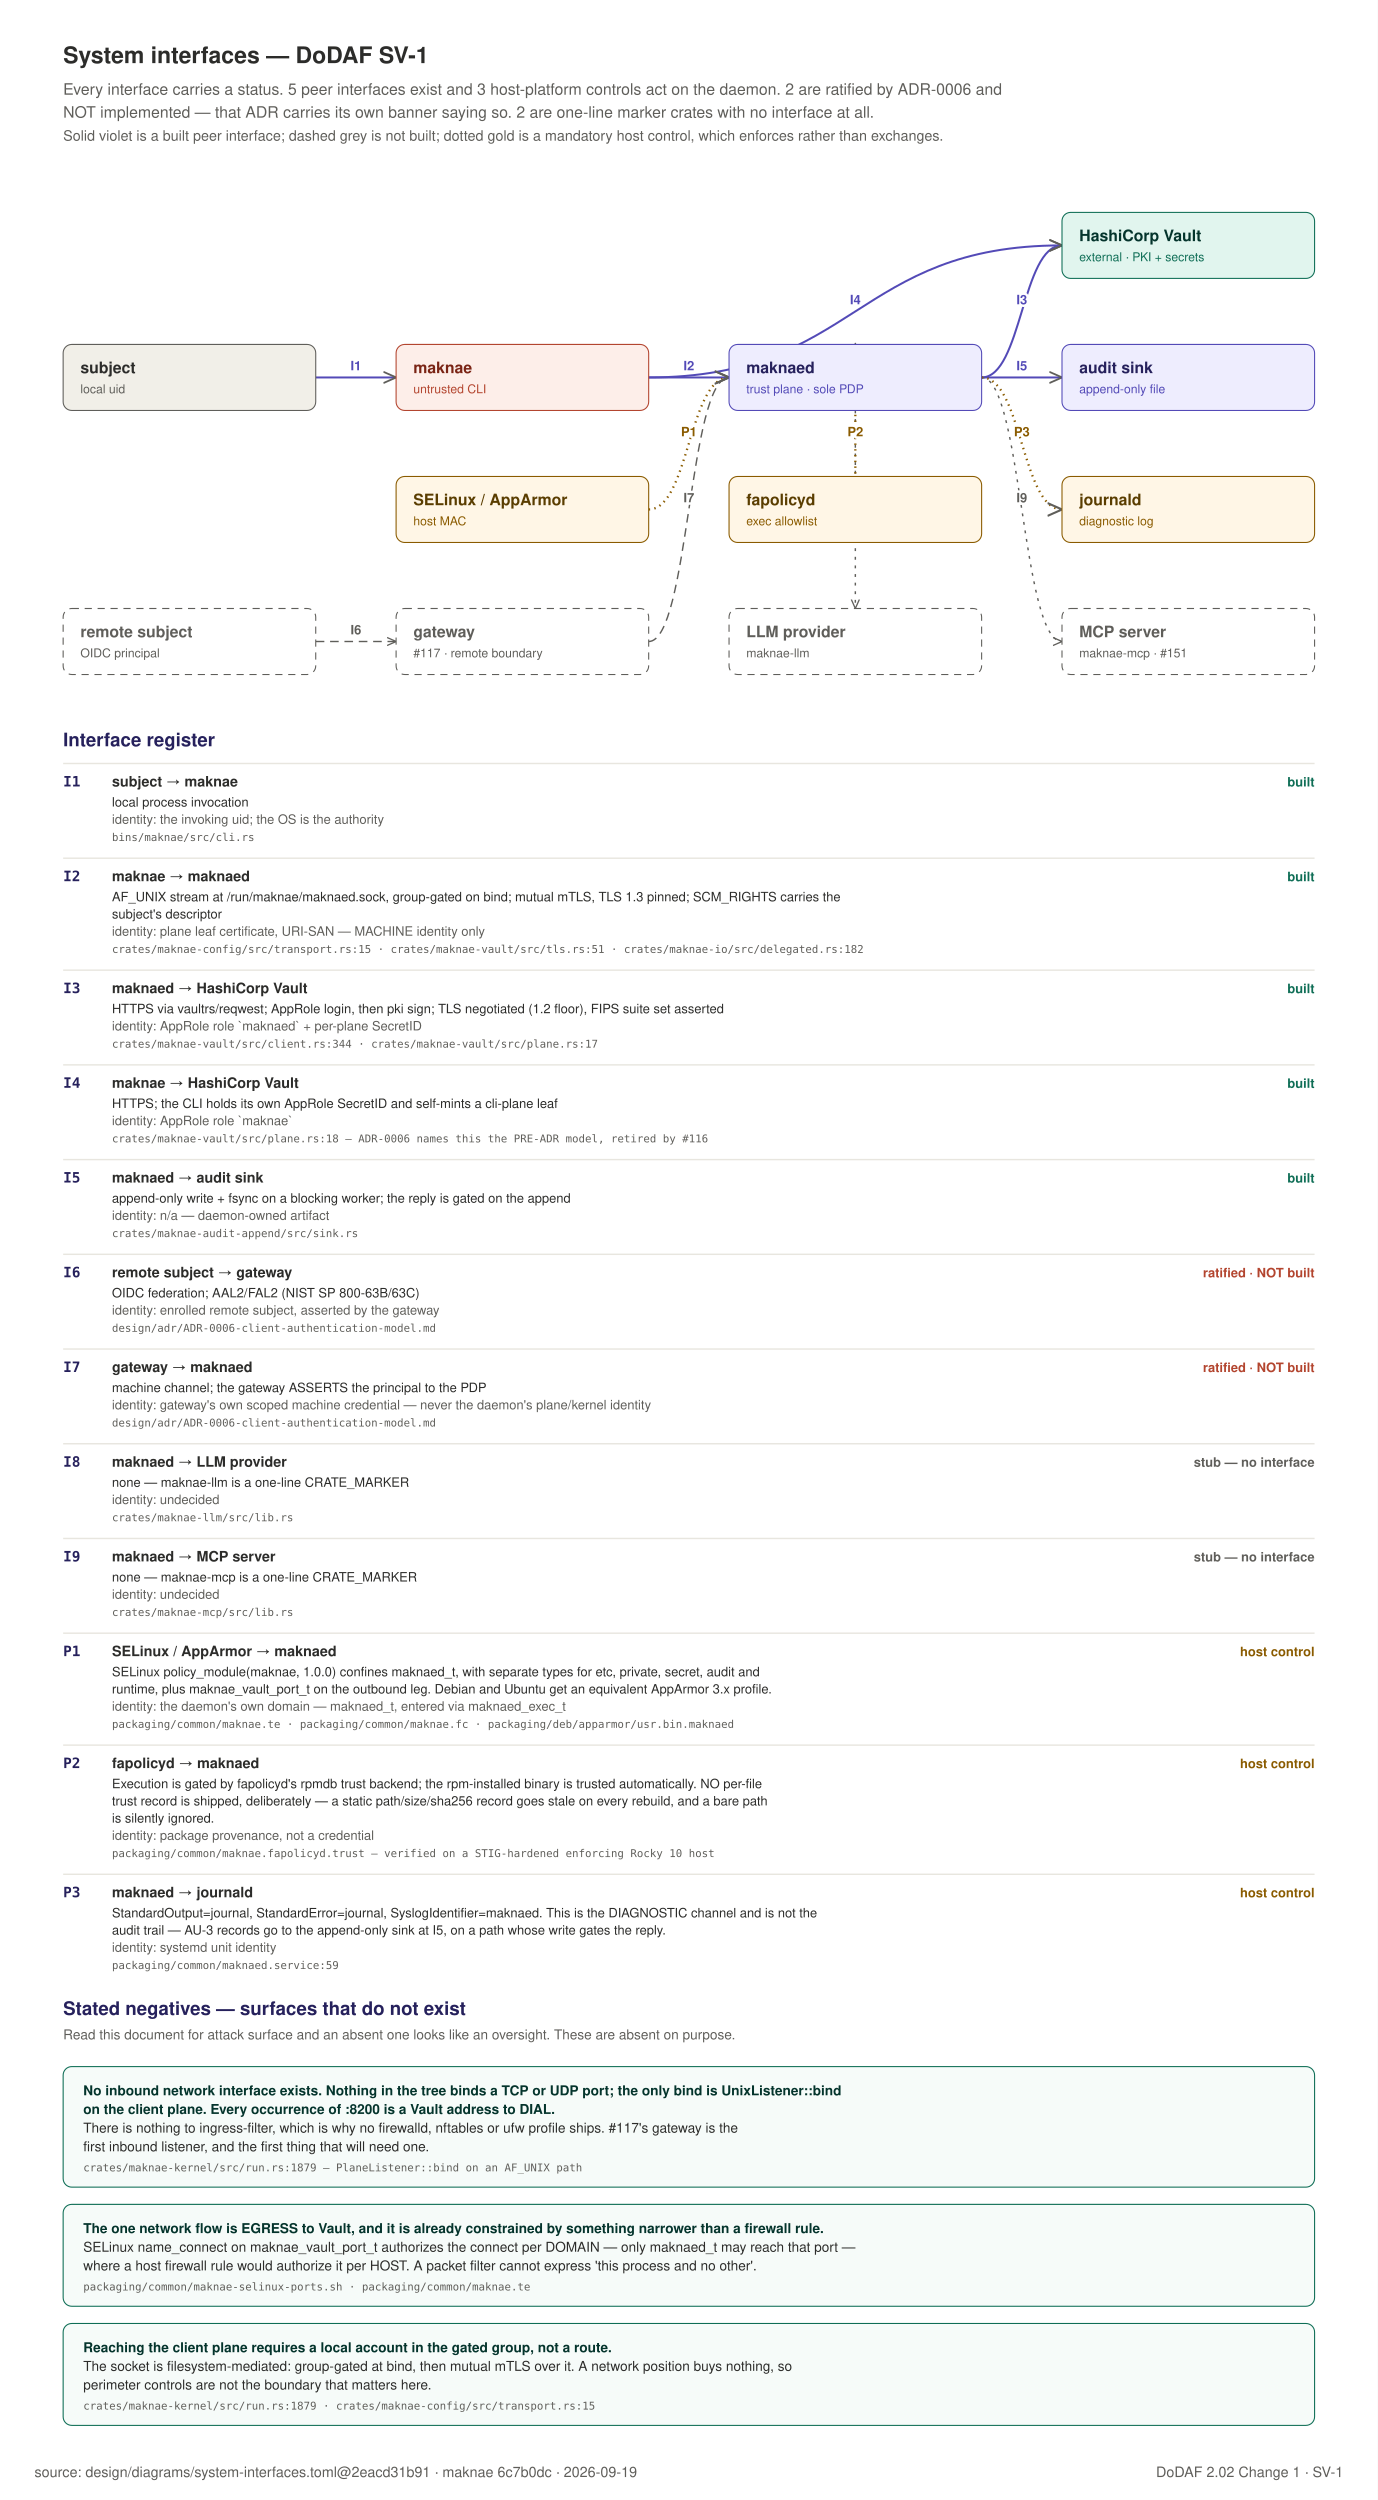
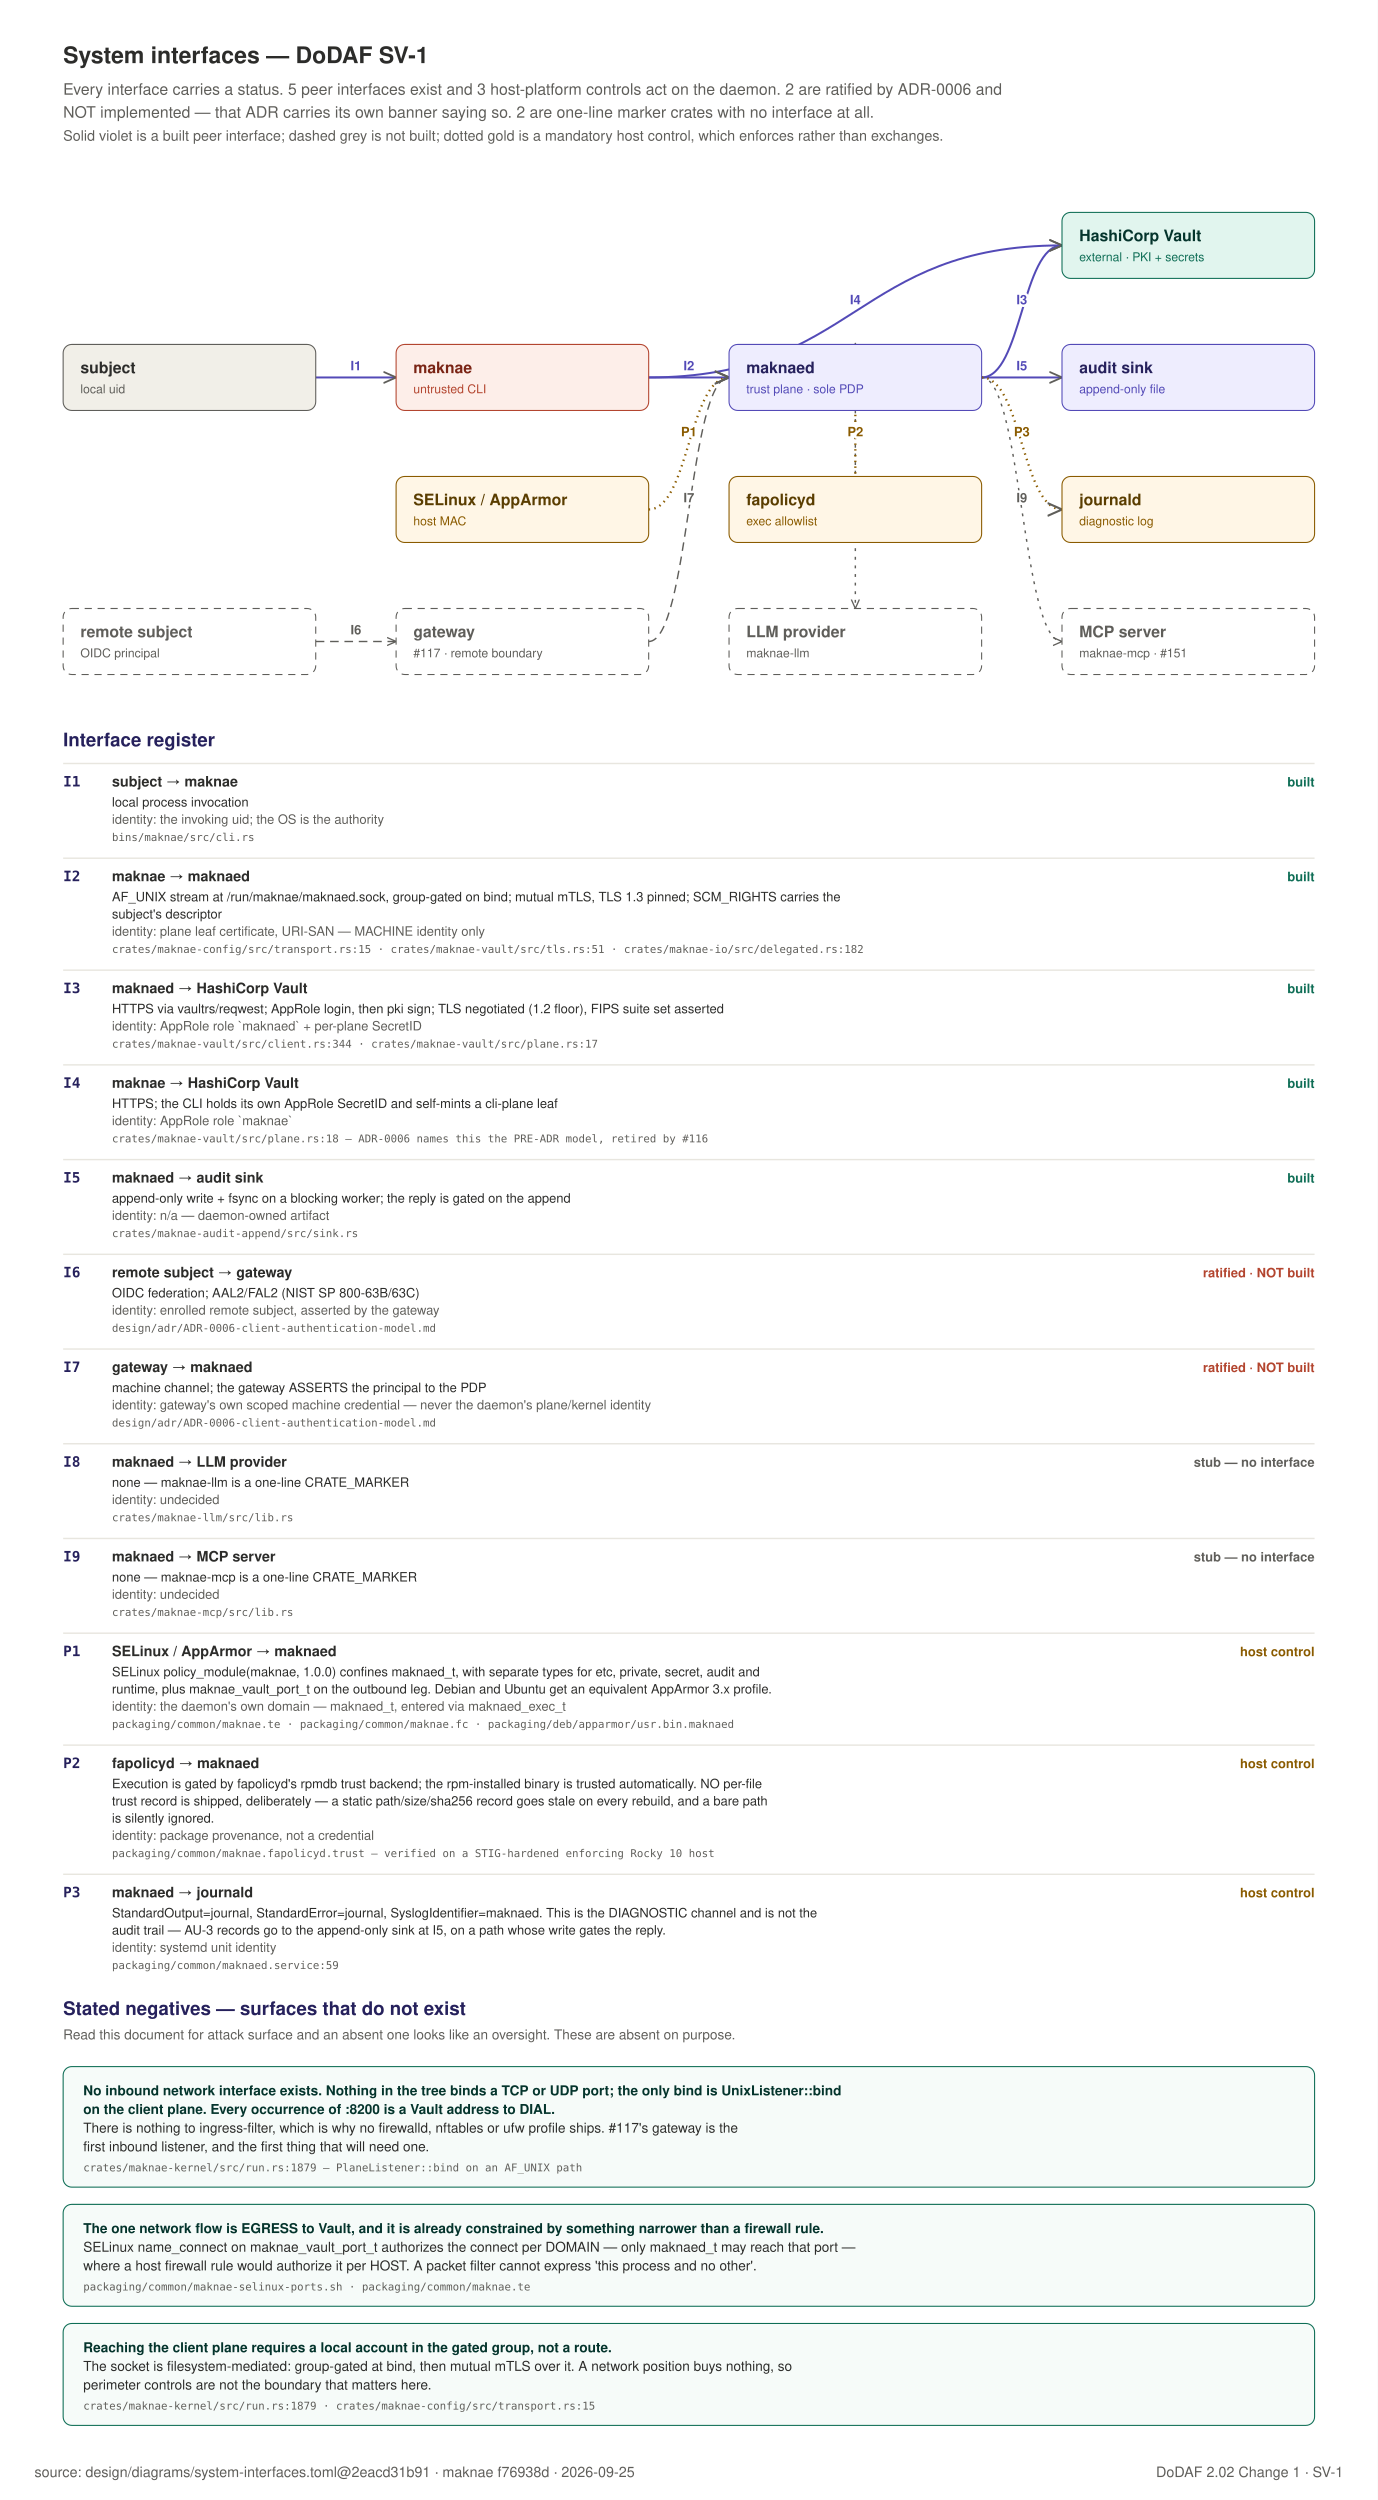
<svg xmlns="http://www.w3.org/2000/svg" width="960" height="1742" viewBox="0 0 960 1742" role="img">
  <rect x="0" y="0" width="960" height="1742" fill="#FFFFFF" />
  <text x="44" y="44" text-anchor="start" font-family="Helvetica, Arial, sans-serif" font-size="16" font-weight="600" fill="#2C2C2A">System interfaces — DoDAF SV-1</text>
  <text x="44" y="66" text-anchor="start" font-family="Helvetica, Arial, sans-serif" font-size="11" font-weight="400" fill="#5F5E5A">Every interface carries a status. 5 peer interfaces exist and 3 host-platform controls act on the daemon. 2 are ratified by ADR-0006 and</text>
  <text x="44" y="82" text-anchor="start" font-family="Helvetica, Arial, sans-serif" font-size="11" font-weight="400" fill="#5F5E5A">NOT implemented — that ADR carries its own banner saying so. 2 are one-line marker crates with no interface at all.</text>
  <text x="44" y="98" text-anchor="start" font-family="Helvetica, Arial, sans-serif" font-size="10" font-weight="400" fill="#5F5E5A">Solid violet is a built peer interface; dashed grey is not built; dotted gold is a mandatory host control, which enforces rather than exchanges.</text>
  <defs>
    <marker id="if" viewBox="0 0 10 10" refX="9" refY="5" markerWidth="7" markerHeight="7" orient="auto-start-reverse">
      <path d="M 0 1 L 9 5 L 0 9" fill="none" stroke="#5F5E5A" stroke-width="1.3" />
    </marker>
  </defs>
  <path d="M 220 263 C 248 263 248 263 276 263" fill="none" stroke="#534AB7" stroke-width="1.4" marker-end="url(#if)" />
  <text x="248.0" y="258.0" text-anchor="middle" font-family="Helvetica, Arial, sans-serif" font-size="9" font-weight="700" fill="#534AB7" stroke="#FFFFFF" stroke-width="3.5" paint-order="stroke" stroke-linejoin="round">I1</text>
  <path d="M 452 263 C 480 263 480 263 508 263" fill="none" stroke="#534AB7" stroke-width="1.4" marker-end="url(#if)" />
  <text x="480.0" y="258.0" text-anchor="middle" font-family="Helvetica, Arial, sans-serif" font-size="9" font-weight="700" fill="#534AB7" stroke="#FFFFFF" stroke-width="3.5" paint-order="stroke" stroke-linejoin="round">I2</text>
  <path d="M 684 263 C 712 263 712 171 740 171" fill="none" stroke="#534AB7" stroke-width="1.4" marker-end="url(#if)" />
  <text x="712.0" y="212.0" text-anchor="middle" font-family="Helvetica, Arial, sans-serif" font-size="9" font-weight="700" fill="#534AB7" stroke="#FFFFFF" stroke-width="3.5" paint-order="stroke" stroke-linejoin="round">I3</text>
  <path d="M 452 263 C 596 263 596 171 740 171" fill="none" stroke="#534AB7" stroke-width="1.4" marker-end="url(#if)" />
  <text x="596.0" y="212.0" text-anchor="middle" font-family="Helvetica, Arial, sans-serif" font-size="9" font-weight="700" fill="#534AB7" stroke="#FFFFFF" stroke-width="3.5" paint-order="stroke" stroke-linejoin="round">I4</text>
  <path d="M 684 263 C 712 263 712 263 740 263" fill="none" stroke="#534AB7" stroke-width="1.4" marker-end="url(#if)" />
  <text x="712.0" y="258.0" text-anchor="middle" font-family="Helvetica, Arial, sans-serif" font-size="9" font-weight="700" fill="#534AB7" stroke="#FFFFFF" stroke-width="3.5" paint-order="stroke" stroke-linejoin="round">I5</text>
  <path d="M 220 447 C 248 447 248 447 276 447" fill="none" stroke="#5F5E5A" stroke-width="1" stroke-dasharray="6 4" marker-end="url(#if)" />
  <text x="248.0" y="442.0" text-anchor="middle" font-family="Helvetica, Arial, sans-serif" font-size="9" font-weight="700" fill="#5F5E5A" stroke="#FFFFFF" stroke-width="3.5" paint-order="stroke" stroke-linejoin="round">I6</text>
  <path d="M 452 447 C 480 447 480 263 508 263" fill="none" stroke="#5F5E5A" stroke-width="1" stroke-dasharray="6 4" marker-end="url(#if)" />
  <text x="480.0" y="350.0" text-anchor="middle" font-family="Helvetica, Arial, sans-serif" font-size="9" font-weight="700" fill="#5F5E5A" stroke="#FFFFFF" stroke-width="3.5" paint-order="stroke" stroke-linejoin="round">I7</text>
  <path d="M 596 286 C 596 286 596 424 596 424" fill="none" stroke="#5F5E5A" stroke-width="1" stroke-dasharray="2 4" marker-end="url(#if)" />
  <text x="596.0" y="350.0" text-anchor="middle" font-family="Helvetica, Arial, sans-serif" font-size="9" font-weight="700" fill="#5F5E5A" stroke="#FFFFFF" stroke-width="3.5" paint-order="stroke" stroke-linejoin="round">I8</text>
  <path d="M 684 263 C 712 263 712 447 740 447" fill="none" stroke="#5F5E5A" stroke-width="1" stroke-dasharray="2 4" marker-end="url(#if)" />
  <text x="712.0" y="350.0" text-anchor="middle" font-family="Helvetica, Arial, sans-serif" font-size="9" font-weight="700" fill="#5F5E5A" stroke="#FFFFFF" stroke-width="3.5" paint-order="stroke" stroke-linejoin="round">I9</text>
  <path d="M 452 355 C 480 355 480 263 508 263" fill="none" stroke="#8A5B00" stroke-width="1.6" stroke-dasharray="1 3" marker-end="url(#if)" />
  <text x="480.0" y="304.0" text-anchor="middle" font-family="Helvetica, Arial, sans-serif" font-size="9" font-weight="700" fill="#8A5B00" stroke="#FFFFFF" stroke-width="3.5" paint-order="stroke" stroke-linejoin="round">P1</text>
  <path d="M 596 378 C 596 378 596 240 596 240" fill="none" stroke="#8A5B00" stroke-width="1.6" stroke-dasharray="1 3" marker-end="url(#if)" />
  <text x="596.0" y="304.0" text-anchor="middle" font-family="Helvetica, Arial, sans-serif" font-size="9" font-weight="700" fill="#8A5B00" stroke="#FFFFFF" stroke-width="3.5" paint-order="stroke" stroke-linejoin="round">P2</text>
  <path d="M 684 263 C 712 263 712 355 740 355" fill="none" stroke="#8A5B00" stroke-width="1.6" stroke-dasharray="1 3" marker-end="url(#if)" />
  <text x="712.0" y="304.0" text-anchor="middle" font-family="Helvetica, Arial, sans-serif" font-size="9" font-weight="700" fill="#8A5B00" stroke="#FFFFFF" stroke-width="3.5" paint-order="stroke" stroke-linejoin="round">P3</text>
  <rect x="44" y="240" width="176" height="46" rx="6" fill="#F1EFE8" stroke="#5F5E5A" stroke-width="0.75" />
  <text x="56" y="260" text-anchor="start" font-family="Helvetica, Arial, sans-serif" font-size="11" font-weight="600" fill="#2C2C2A">subject</text>
  <text x="56" y="274" text-anchor="start" font-family="Helvetica, Arial, sans-serif" font-size="8.5" font-weight="400" fill="#5F5E5A">local uid</text>
  <rect x="276" y="240" width="176" height="46" rx="6" fill="#FDEEE9" stroke="#B3452F" stroke-width="0.75" />
  <text x="288" y="260" text-anchor="start" font-family="Helvetica, Arial, sans-serif" font-size="11" font-weight="600" fill="#7A2415">maknae</text>
  <text x="288" y="274" text-anchor="start" font-family="Helvetica, Arial, sans-serif" font-size="8.5" font-weight="400" fill="#B3452F">untrusted CLI</text>
  <rect x="508" y="240" width="176" height="46" rx="6" fill="#EEEDFE" stroke="#534AB7" stroke-width="0.75" />
  <text x="520" y="260" text-anchor="start" font-family="Helvetica, Arial, sans-serif" font-size="11" font-weight="600" fill="#26215C">maknaed</text>
  <text x="520" y="274" text-anchor="start" font-family="Helvetica, Arial, sans-serif" font-size="8.5" font-weight="400" fill="#534AB7">trust plane · sole PDP</text>
  <rect x="740" y="148" width="176" height="46" rx="6" fill="#E1F5EE" stroke="#0F6E56" stroke-width="0.75" />
  <text x="752" y="168" text-anchor="start" font-family="Helvetica, Arial, sans-serif" font-size="11" font-weight="600" fill="#04342C">HashiCorp Vault</text>
  <text x="752" y="182" text-anchor="start" font-family="Helvetica, Arial, sans-serif" font-size="8.5" font-weight="400" fill="#0F6E56">external · PKI + secrets</text>
  <rect x="740" y="240" width="176" height="46" rx="6" fill="#EEEDFE" stroke="#534AB7" stroke-width="0.75" />
  <text x="752" y="260" text-anchor="start" font-family="Helvetica, Arial, sans-serif" font-size="11" font-weight="600" fill="#26215C">audit sink</text>
  <text x="752" y="274" text-anchor="start" font-family="Helvetica, Arial, sans-serif" font-size="8.5" font-weight="400" fill="#534AB7">append-only file</text>
  <rect x="276" y="424" width="176" height="46" rx="6" fill="#FFFFFF" stroke="#5F5E5A" stroke-width="0.75" stroke-dasharray="5 4" />
  <text x="288" y="444" text-anchor="start" font-family="Helvetica, Arial, sans-serif" font-size="11" font-weight="600" fill="#5F5E5A">gateway</text>
  <text x="288" y="458" text-anchor="start" font-family="Helvetica, Arial, sans-serif" font-size="8.5" font-weight="400" fill="#5F5E5A">#117 · remote boundary</text>
  <rect x="44" y="424" width="176" height="46" rx="6" fill="#FFFFFF" stroke="#5F5E5A" stroke-width="0.75" stroke-dasharray="5 4" />
  <text x="56" y="444" text-anchor="start" font-family="Helvetica, Arial, sans-serif" font-size="11" font-weight="600" fill="#5F5E5A">remote subject</text>
  <text x="56" y="458" text-anchor="start" font-family="Helvetica, Arial, sans-serif" font-size="8.5" font-weight="400" fill="#5F5E5A">OIDC principal</text>
  <rect x="508" y="424" width="176" height="46" rx="6" fill="#FFFFFF" stroke="#5F5E5A" stroke-width="0.75" stroke-dasharray="5 4" />
  <text x="520" y="444" text-anchor="start" font-family="Helvetica, Arial, sans-serif" font-size="11" font-weight="600" fill="#5F5E5A">LLM provider</text>
  <text x="520" y="458" text-anchor="start" font-family="Helvetica, Arial, sans-serif" font-size="8.5" font-weight="400" fill="#5F5E5A">maknae-llm</text>
  <rect x="740" y="424" width="176" height="46" rx="6" fill="#FFFFFF" stroke="#5F5E5A" stroke-width="0.75" stroke-dasharray="5 4" />
  <text x="752" y="444" text-anchor="start" font-family="Helvetica, Arial, sans-serif" font-size="11" font-weight="600" fill="#5F5E5A">MCP server</text>
  <text x="752" y="458" text-anchor="start" font-family="Helvetica, Arial, sans-serif" font-size="8.5" font-weight="400" fill="#5F5E5A">maknae-mcp · #151</text>
  <rect x="276" y="332" width="176" height="46" rx="6" fill="#FFF6E6" stroke="#8A5B00" stroke-width="0.75" />
  <text x="288" y="352" text-anchor="start" font-family="Helvetica, Arial, sans-serif" font-size="11" font-weight="600" fill="#5A3D00">SELinux / AppArmor</text>
  <text x="288" y="366" text-anchor="start" font-family="Helvetica, Arial, sans-serif" font-size="8.5" font-weight="400" fill="#8A5B00">host MAC</text>
  <rect x="508" y="332" width="176" height="46" rx="6" fill="#FFF6E6" stroke="#8A5B00" stroke-width="0.75" />
  <text x="520" y="352" text-anchor="start" font-family="Helvetica, Arial, sans-serif" font-size="11" font-weight="600" fill="#5A3D00">fapolicyd</text>
  <text x="520" y="366" text-anchor="start" font-family="Helvetica, Arial, sans-serif" font-size="8.5" font-weight="400" fill="#8A5B00">exec allowlist</text>
  <rect x="740" y="332" width="176" height="46" rx="6" fill="#FFF6E6" stroke="#8A5B00" stroke-width="0.75" />
  <text x="752" y="352" text-anchor="start" font-family="Helvetica, Arial, sans-serif" font-size="11" font-weight="600" fill="#5A3D00">journald</text>
  <text x="752" y="366" text-anchor="start" font-family="Helvetica, Arial, sans-serif" font-size="8.5" font-weight="400" fill="#8A5B00">diagnostic log</text>
  <text x="44" y="520" text-anchor="start" font-family="Helvetica, Arial, sans-serif" font-size="13" font-weight="600" fill="#26215C">Interface register</text>
  <line x1="44" y1="532" x2="916" y2="532" stroke="#E8E6DF" stroke-width="1" />
  <text x="44" y="548" text-anchor="start" font-family="ui-monospace, SFMono-Regular, Menlo, monospace" font-size="10" font-weight="700" fill="#26215C">I1</text>
  <text x="78" y="548" text-anchor="start" font-family="Helvetica, Arial, sans-serif" font-size="10" font-weight="600" fill="#2C2C2A">subject  →  maknae</text>
  <text x="916" y="548" text-anchor="end" font-family="Helvetica, Arial, sans-serif" font-size="9" font-weight="700" fill="#0F6E56">built</text>
  <text x="78" y="562" text-anchor="start" font-family="Helvetica, Arial, sans-serif" font-size="9" font-weight="400" fill="#2C2C2A">local process invocation</text>
  <text x="78" y="574" text-anchor="start" font-family="Helvetica, Arial, sans-serif" font-size="9" font-weight="400" fill="#5F5E5A">identity: the invoking uid; the OS is the authority</text>
  <text x="78" y="586" text-anchor="start" font-family="ui-monospace, SFMono-Regular, Menlo, monospace" font-size="7.5" font-weight="400" fill="#5F5E5A">bins/maknae/src/cli.rs</text>
  <line x1="44" y1="598" x2="916" y2="598" stroke="#E8E6DF" stroke-width="1" />
  <text x="44" y="614" text-anchor="start" font-family="ui-monospace, SFMono-Regular, Menlo, monospace" font-size="10" font-weight="700" fill="#26215C">I2</text>
  <text x="78" y="614" text-anchor="start" font-family="Helvetica, Arial, sans-serif" font-size="10" font-weight="600" fill="#2C2C2A">maknae  →  maknaed</text>
  <text x="916" y="614" text-anchor="end" font-family="Helvetica, Arial, sans-serif" font-size="9" font-weight="700" fill="#0F6E56">built</text>
  <text x="78" y="628" text-anchor="start" font-family="Helvetica, Arial, sans-serif" font-size="9" font-weight="400" fill="#2C2C2A">AF_UNIX stream at /run/maknae/maknaed.sock, group-gated on bind; mutual mTLS, TLS 1.3 pinned; SCM_RIGHTS carries the</text>
  <text x="78" y="640" text-anchor="start" font-family="Helvetica, Arial, sans-serif" font-size="9" font-weight="400" fill="#2C2C2A">subject's descriptor</text>
  <text x="78" y="652" text-anchor="start" font-family="Helvetica, Arial, sans-serif" font-size="9" font-weight="400" fill="#5F5E5A">identity: plane leaf certificate, URI-SAN — MACHINE identity only</text>
  <text x="78" y="664" text-anchor="start" font-family="ui-monospace, SFMono-Regular, Menlo, monospace" font-size="7.5" font-weight="400" fill="#5F5E5A">crates/maknae-config/src/transport.rs:15 · crates/maknae-vault/src/tls.rs:51 · crates/maknae-io/src/delegated.rs:182</text>
  <line x1="44" y1="676" x2="916" y2="676" stroke="#E8E6DF" stroke-width="1" />
  <text x="44" y="692" text-anchor="start" font-family="ui-monospace, SFMono-Regular, Menlo, monospace" font-size="10" font-weight="700" fill="#26215C">I3</text>
  <text x="78" y="692" text-anchor="start" font-family="Helvetica, Arial, sans-serif" font-size="10" font-weight="600" fill="#2C2C2A">maknaed  →  HashiCorp Vault</text>
  <text x="916" y="692" text-anchor="end" font-family="Helvetica, Arial, sans-serif" font-size="9" font-weight="700" fill="#0F6E56">built</text>
  <text x="78" y="706" text-anchor="start" font-family="Helvetica, Arial, sans-serif" font-size="9" font-weight="400" fill="#2C2C2A">HTTPS via vaultrs/reqwest; AppRole login, then pki sign; TLS negotiated (1.2 floor), FIPS suite set asserted</text>
  <text x="78" y="718" text-anchor="start" font-family="Helvetica, Arial, sans-serif" font-size="9" font-weight="400" fill="#5F5E5A">identity: AppRole role `maknaed` + per-plane SecretID</text>
  <text x="78" y="730" text-anchor="start" font-family="ui-monospace, SFMono-Regular, Menlo, monospace" font-size="7.5" font-weight="400" fill="#5F5E5A">crates/maknae-vault/src/client.rs:344 · crates/maknae-vault/src/plane.rs:17</text>
  <line x1="44" y1="742" x2="916" y2="742" stroke="#E8E6DF" stroke-width="1" />
  <text x="44" y="758" text-anchor="start" font-family="ui-monospace, SFMono-Regular, Menlo, monospace" font-size="10" font-weight="700" fill="#26215C">I4</text>
  <text x="78" y="758" text-anchor="start" font-family="Helvetica, Arial, sans-serif" font-size="10" font-weight="600" fill="#2C2C2A">maknae  →  HashiCorp Vault</text>
  <text x="916" y="758" text-anchor="end" font-family="Helvetica, Arial, sans-serif" font-size="9" font-weight="700" fill="#0F6E56">built</text>
  <text x="78" y="772" text-anchor="start" font-family="Helvetica, Arial, sans-serif" font-size="9" font-weight="400" fill="#2C2C2A">HTTPS; the CLI holds its own AppRole SecretID and self-mints a cli-plane leaf</text>
  <text x="78" y="784" text-anchor="start" font-family="Helvetica, Arial, sans-serif" font-size="9" font-weight="400" fill="#5F5E5A">identity: AppRole role `maknae`</text>
  <text x="78" y="796" text-anchor="start" font-family="ui-monospace, SFMono-Regular, Menlo, monospace" font-size="7.5" font-weight="400" fill="#5F5E5A">crates/maknae-vault/src/plane.rs:18 — ADR-0006 names this the PRE-ADR model, retired by #116</text>
  <line x1="44" y1="808" x2="916" y2="808" stroke="#E8E6DF" stroke-width="1" />
  <text x="44" y="824" text-anchor="start" font-family="ui-monospace, SFMono-Regular, Menlo, monospace" font-size="10" font-weight="700" fill="#26215C">I5</text>
  <text x="78" y="824" text-anchor="start" font-family="Helvetica, Arial, sans-serif" font-size="10" font-weight="600" fill="#2C2C2A">maknaed  →  audit sink</text>
  <text x="916" y="824" text-anchor="end" font-family="Helvetica, Arial, sans-serif" font-size="9" font-weight="700" fill="#0F6E56">built</text>
  <text x="78" y="838" text-anchor="start" font-family="Helvetica, Arial, sans-serif" font-size="9" font-weight="400" fill="#2C2C2A">append-only write + fsync on a blocking worker; the reply is gated on the append</text>
  <text x="78" y="850" text-anchor="start" font-family="Helvetica, Arial, sans-serif" font-size="9" font-weight="400" fill="#5F5E5A">identity: n/a — daemon-owned artifact</text>
  <text x="78" y="862" text-anchor="start" font-family="ui-monospace, SFMono-Regular, Menlo, monospace" font-size="7.5" font-weight="400" fill="#5F5E5A">crates/maknae-audit-append/src/sink.rs</text>
  <line x1="44" y1="874" x2="916" y2="874" stroke="#E8E6DF" stroke-width="1" />
  <text x="44" y="890" text-anchor="start" font-family="ui-monospace, SFMono-Regular, Menlo, monospace" font-size="10" font-weight="700" fill="#26215C">I6</text>
  <text x="78" y="890" text-anchor="start" font-family="Helvetica, Arial, sans-serif" font-size="10" font-weight="600" fill="#2C2C2A">remote subject  →  gateway</text>
  <text x="916" y="890" text-anchor="end" font-family="Helvetica, Arial, sans-serif" font-size="9" font-weight="700" fill="#B3452F">ratified · NOT built</text>
  <text x="78" y="904" text-anchor="start" font-family="Helvetica, Arial, sans-serif" font-size="9" font-weight="400" fill="#2C2C2A">OIDC federation; AAL2/FAL2 (NIST SP 800-63B/63C)</text>
  <text x="78" y="916" text-anchor="start" font-family="Helvetica, Arial, sans-serif" font-size="9" font-weight="400" fill="#5F5E5A">identity: enrolled remote subject, asserted by the gateway</text>
  <text x="78" y="928" text-anchor="start" font-family="ui-monospace, SFMono-Regular, Menlo, monospace" font-size="7.5" font-weight="400" fill="#5F5E5A">design/adr/ADR-0006-client-authentication-model.md</text>
  <line x1="44" y1="940" x2="916" y2="940" stroke="#E8E6DF" stroke-width="1" />
  <text x="44" y="956" text-anchor="start" font-family="ui-monospace, SFMono-Regular, Menlo, monospace" font-size="10" font-weight="700" fill="#26215C">I7</text>
  <text x="78" y="956" text-anchor="start" font-family="Helvetica, Arial, sans-serif" font-size="10" font-weight="600" fill="#2C2C2A">gateway  →  maknaed</text>
  <text x="916" y="956" text-anchor="end" font-family="Helvetica, Arial, sans-serif" font-size="9" font-weight="700" fill="#B3452F">ratified · NOT built</text>
  <text x="78" y="970" text-anchor="start" font-family="Helvetica, Arial, sans-serif" font-size="9" font-weight="400" fill="#2C2C2A">machine channel; the gateway ASSERTS the principal to the PDP</text>
  <text x="78" y="982" text-anchor="start" font-family="Helvetica, Arial, sans-serif" font-size="9" font-weight="400" fill="#5F5E5A">identity: gateway's own scoped machine credential — never the daemon's plane/kernel identity</text>
  <text x="78" y="994" text-anchor="start" font-family="ui-monospace, SFMono-Regular, Menlo, monospace" font-size="7.5" font-weight="400" fill="#5F5E5A">design/adr/ADR-0006-client-authentication-model.md</text>
  <line x1="44" y1="1006" x2="916" y2="1006" stroke="#E8E6DF" stroke-width="1" />
  <text x="44" y="1022" text-anchor="start" font-family="ui-monospace, SFMono-Regular, Menlo, monospace" font-size="10" font-weight="700" fill="#26215C">I8</text>
  <text x="78" y="1022" text-anchor="start" font-family="Helvetica, Arial, sans-serif" font-size="10" font-weight="600" fill="#2C2C2A">maknaed  →  LLM provider</text>
  <text x="916" y="1022" text-anchor="end" font-family="Helvetica, Arial, sans-serif" font-size="9" font-weight="700" fill="#5F5E5A">stub — no interface</text>
  <text x="78" y="1036" text-anchor="start" font-family="Helvetica, Arial, sans-serif" font-size="9" font-weight="400" fill="#2C2C2A">none — maknae-llm is a one-line CRATE_MARKER</text>
  <text x="78" y="1048" text-anchor="start" font-family="Helvetica, Arial, sans-serif" font-size="9" font-weight="400" fill="#5F5E5A">identity: undecided</text>
  <text x="78" y="1060" text-anchor="start" font-family="ui-monospace, SFMono-Regular, Menlo, monospace" font-size="7.5" font-weight="400" fill="#5F5E5A">crates/maknae-llm/src/lib.rs</text>
  <line x1="44" y1="1072" x2="916" y2="1072" stroke="#E8E6DF" stroke-width="1" />
  <text x="44" y="1088" text-anchor="start" font-family="ui-monospace, SFMono-Regular, Menlo, monospace" font-size="10" font-weight="700" fill="#26215C">I9</text>
  <text x="78" y="1088" text-anchor="start" font-family="Helvetica, Arial, sans-serif" font-size="10" font-weight="600" fill="#2C2C2A">maknaed  →  MCP server</text>
  <text x="916" y="1088" text-anchor="end" font-family="Helvetica, Arial, sans-serif" font-size="9" font-weight="700" fill="#5F5E5A">stub — no interface</text>
  <text x="78" y="1102" text-anchor="start" font-family="Helvetica, Arial, sans-serif" font-size="9" font-weight="400" fill="#2C2C2A">none — maknae-mcp is a one-line CRATE_MARKER</text>
  <text x="78" y="1114" text-anchor="start" font-family="Helvetica, Arial, sans-serif" font-size="9" font-weight="400" fill="#5F5E5A">identity: undecided</text>
  <text x="78" y="1126" text-anchor="start" font-family="ui-monospace, SFMono-Regular, Menlo, monospace" font-size="7.5" font-weight="400" fill="#5F5E5A">crates/maknae-mcp/src/lib.rs</text>
  <line x1="44" y1="1138" x2="916" y2="1138" stroke="#E8E6DF" stroke-width="1" />
  <text x="44" y="1154" text-anchor="start" font-family="ui-monospace, SFMono-Regular, Menlo, monospace" font-size="10" font-weight="700" fill="#26215C">P1</text>
  <text x="78" y="1154" text-anchor="start" font-family="Helvetica, Arial, sans-serif" font-size="10" font-weight="600" fill="#2C2C2A">SELinux / AppArmor  →  maknaed</text>
  <text x="916" y="1154" text-anchor="end" font-family="Helvetica, Arial, sans-serif" font-size="9" font-weight="700" fill="#8A5B00">host control</text>
  <text x="78" y="1168" text-anchor="start" font-family="Helvetica, Arial, sans-serif" font-size="9" font-weight="400" fill="#2C2C2A">SELinux policy_module(maknae, 1.0.0) confines maknaed_t, with separate types for etc, private, secret, audit and</text>
  <text x="78" y="1180" text-anchor="start" font-family="Helvetica, Arial, sans-serif" font-size="9" font-weight="400" fill="#2C2C2A">runtime, plus maknae_vault_port_t on the outbound leg. Debian and Ubuntu get an equivalent AppArmor 3.x profile.</text>
  <text x="78" y="1192" text-anchor="start" font-family="Helvetica, Arial, sans-serif" font-size="9" font-weight="400" fill="#5F5E5A">identity: the daemon's own domain — maknaed_t, entered via maknaed_exec_t</text>
  <text x="78" y="1204" text-anchor="start" font-family="ui-monospace, SFMono-Regular, Menlo, monospace" font-size="7.5" font-weight="400" fill="#5F5E5A">packaging/common/maknae.te · packaging/common/maknae.fc · packaging/deb/apparmor/usr.bin.maknaed</text>
  <line x1="44" y1="1216" x2="916" y2="1216" stroke="#E8E6DF" stroke-width="1" />
  <text x="44" y="1232" text-anchor="start" font-family="ui-monospace, SFMono-Regular, Menlo, monospace" font-size="10" font-weight="700" fill="#26215C">P2</text>
  <text x="78" y="1232" text-anchor="start" font-family="Helvetica, Arial, sans-serif" font-size="10" font-weight="600" fill="#2C2C2A">fapolicyd  →  maknaed</text>
  <text x="916" y="1232" text-anchor="end" font-family="Helvetica, Arial, sans-serif" font-size="9" font-weight="700" fill="#8A5B00">host control</text>
  <text x="78" y="1246" text-anchor="start" font-family="Helvetica, Arial, sans-serif" font-size="9" font-weight="400" fill="#2C2C2A">Execution is gated by fapolicyd's rpmdb trust backend; the rpm-installed binary is trusted automatically. NO per-file</text>
  <text x="78" y="1258" text-anchor="start" font-family="Helvetica, Arial, sans-serif" font-size="9" font-weight="400" fill="#2C2C2A">trust record is shipped, deliberately — a static path/size/sha256 record goes stale on every rebuild, and a bare path</text>
  <text x="78" y="1270" text-anchor="start" font-family="Helvetica, Arial, sans-serif" font-size="9" font-weight="400" fill="#2C2C2A">is silently ignored.</text>
  <text x="78" y="1282" text-anchor="start" font-family="Helvetica, Arial, sans-serif" font-size="9" font-weight="400" fill="#5F5E5A">identity: package provenance, not a credential</text>
  <text x="78" y="1294" text-anchor="start" font-family="ui-monospace, SFMono-Regular, Menlo, monospace" font-size="7.5" font-weight="400" fill="#5F5E5A">packaging/common/maknae.fapolicyd.trust — verified on a STIG-hardened enforcing Rocky 10 host</text>
  <line x1="44" y1="1306" x2="916" y2="1306" stroke="#E8E6DF" stroke-width="1" />
  <text x="44" y="1322" text-anchor="start" font-family="ui-monospace, SFMono-Regular, Menlo, monospace" font-size="10" font-weight="700" fill="#26215C">P3</text>
  <text x="78" y="1322" text-anchor="start" font-family="Helvetica, Arial, sans-serif" font-size="10" font-weight="600" fill="#2C2C2A">maknaed  →  journald</text>
  <text x="916" y="1322" text-anchor="end" font-family="Helvetica, Arial, sans-serif" font-size="9" font-weight="700" fill="#8A5B00">host control</text>
  <text x="78" y="1336" text-anchor="start" font-family="Helvetica, Arial, sans-serif" font-size="9" font-weight="400" fill="#2C2C2A">StandardOutput=journal, StandardError=journal, SyslogIdentifier=maknaed. This is the DIAGNOSTIC channel and is not the</text>
  <text x="78" y="1348" text-anchor="start" font-family="Helvetica, Arial, sans-serif" font-size="9" font-weight="400" fill="#2C2C2A">audit trail — AU-3 records go to the append-only sink at I5, on a path whose write gates the reply.</text>
  <text x="78" y="1360" text-anchor="start" font-family="Helvetica, Arial, sans-serif" font-size="9" font-weight="400" fill="#5F5E5A">identity: systemd unit identity</text>
  <text x="78" y="1372" text-anchor="start" font-family="ui-monospace, SFMono-Regular, Menlo, monospace" font-size="7.5" font-weight="400" fill="#5F5E5A">packaging/common/maknaed.service:59</text>
  <text x="44" y="1404" text-anchor="start" font-family="Helvetica, Arial, sans-serif" font-size="13" font-weight="600" fill="#26215C">Stated negatives — surfaces that do not exist</text>
  <text x="44" y="1421" text-anchor="start" font-family="Helvetica, Arial, sans-serif" font-size="9.5" font-weight="400" fill="#5F5E5A">Read this document for attack surface and an absent one looks like an oversight. These are absent on purpose.</text>
  <rect x="44" y="1440" width="872" height="84" rx="6" fill="#F6FBF9" stroke="#0F6E56" stroke-width="0.75" />
  <text x="58" y="1460" text-anchor="start" font-family="Helvetica, Arial, sans-serif" font-size="9.5" font-weight="600" fill="#04342C">No inbound network interface exists. Nothing in the tree binds a TCP or UDP port; the only bind is UnixListener::bind</text>
  <text x="58" y="1473" text-anchor="start" font-family="Helvetica, Arial, sans-serif" font-size="9.5" font-weight="600" fill="#04342C">on the client plane. Every occurrence of :8200 is a Vault address to DIAL.</text>
  <text x="58" y="1486" text-anchor="start" font-family="Helvetica, Arial, sans-serif" font-size="9.5" font-weight="400" fill="#2C2C2A">There is nothing to ingress-filter, which is why no firewalld, nftables or ufw profile ships. #117's gateway is the</text>
  <text x="58" y="1499" text-anchor="start" font-family="Helvetica, Arial, sans-serif" font-size="9.5" font-weight="400" fill="#2C2C2A">first inbound listener, and the first thing that will need one.</text>
  <text x="58" y="1513" text-anchor="start" font-family="ui-monospace, SFMono-Regular, Menlo, monospace" font-size="7.5" font-weight="400" fill="#5F5E5A">crates/maknae-kernel/src/run.rs:1879 — PlaneListener::bind on an AF_UNIX path</text>
  <rect x="44" y="1536" width="872" height="71" rx="6" fill="#F6FBF9" stroke="#0F6E56" stroke-width="0.75" />
  <text x="58" y="1556" text-anchor="start" font-family="Helvetica, Arial, sans-serif" font-size="9.5" font-weight="600" fill="#04342C">The one network flow is EGRESS to Vault, and it is already constrained by something narrower than a firewall rule.</text>
  <text x="58" y="1569" text-anchor="start" font-family="Helvetica, Arial, sans-serif" font-size="9.5" font-weight="400" fill="#2C2C2A">SELinux name_connect on maknae_vault_port_t authorizes the connect per DOMAIN — only maknaed_t may reach that port —</text>
  <text x="58" y="1582" text-anchor="start" font-family="Helvetica, Arial, sans-serif" font-size="9.5" font-weight="400" fill="#2C2C2A">where a host firewall rule would authorize it per HOST. A packet filter cannot express 'this process and no other'.</text>
  <text x="58" y="1596" text-anchor="start" font-family="ui-monospace, SFMono-Regular, Menlo, monospace" font-size="7.5" font-weight="400" fill="#5F5E5A">packaging/common/maknae-selinux-ports.sh · packaging/common/maknae.te</text>
  <rect x="44" y="1619" width="872" height="71" rx="6" fill="#F6FBF9" stroke="#0F6E56" stroke-width="0.75" />
  <text x="58" y="1639" text-anchor="start" font-family="Helvetica, Arial, sans-serif" font-size="9.5" font-weight="600" fill="#04342C">Reaching the client plane requires a local account in the gated group, not a route.</text>
  <text x="58" y="1652" text-anchor="start" font-family="Helvetica, Arial, sans-serif" font-size="9.5" font-weight="400" fill="#2C2C2A">The socket is filesystem-mediated: group-gated at bind, then mutual mTLS over it. A network position buys nothing, so</text>
  <text x="58" y="1665" text-anchor="start" font-family="Helvetica, Arial, sans-serif" font-size="9.5" font-weight="400" fill="#2C2C2A">perimeter controls are not the boundary that matters here.</text>
  <text x="58" y="1679" text-anchor="start" font-family="ui-monospace, SFMono-Regular, Menlo, monospace" font-size="7.5" font-weight="400" fill="#5F5E5A">crates/maknae-kernel/src/run.rs:1879 · crates/maknae-config/src/transport.rs:15</text>
-   <text x="24" y="1726" text-anchor="start" font-family="Helvetica, Arial, sans-serif" font-size="10" font-weight="400" fill="#5F5E5A">source: design/diagrams/system-interfaces.toml@2eacd31b91 · maknae 6c7b0dc · 2026-09-19</text>
+   <text x="24" y="1726" text-anchor="start" font-family="Helvetica, Arial, sans-serif" font-size="10" font-weight="400" fill="#5F5E5A">source: design/diagrams/system-interfaces.toml@2eacd31b91 · maknae f76938d · 2026-09-25</text>
  <text x="936" y="1726" text-anchor="end" font-family="Helvetica, Arial, sans-serif" font-size="10" font-weight="400" fill="#5F5E5A">DoDAF 2.02 Change 1 · SV-1</text>
</svg>
